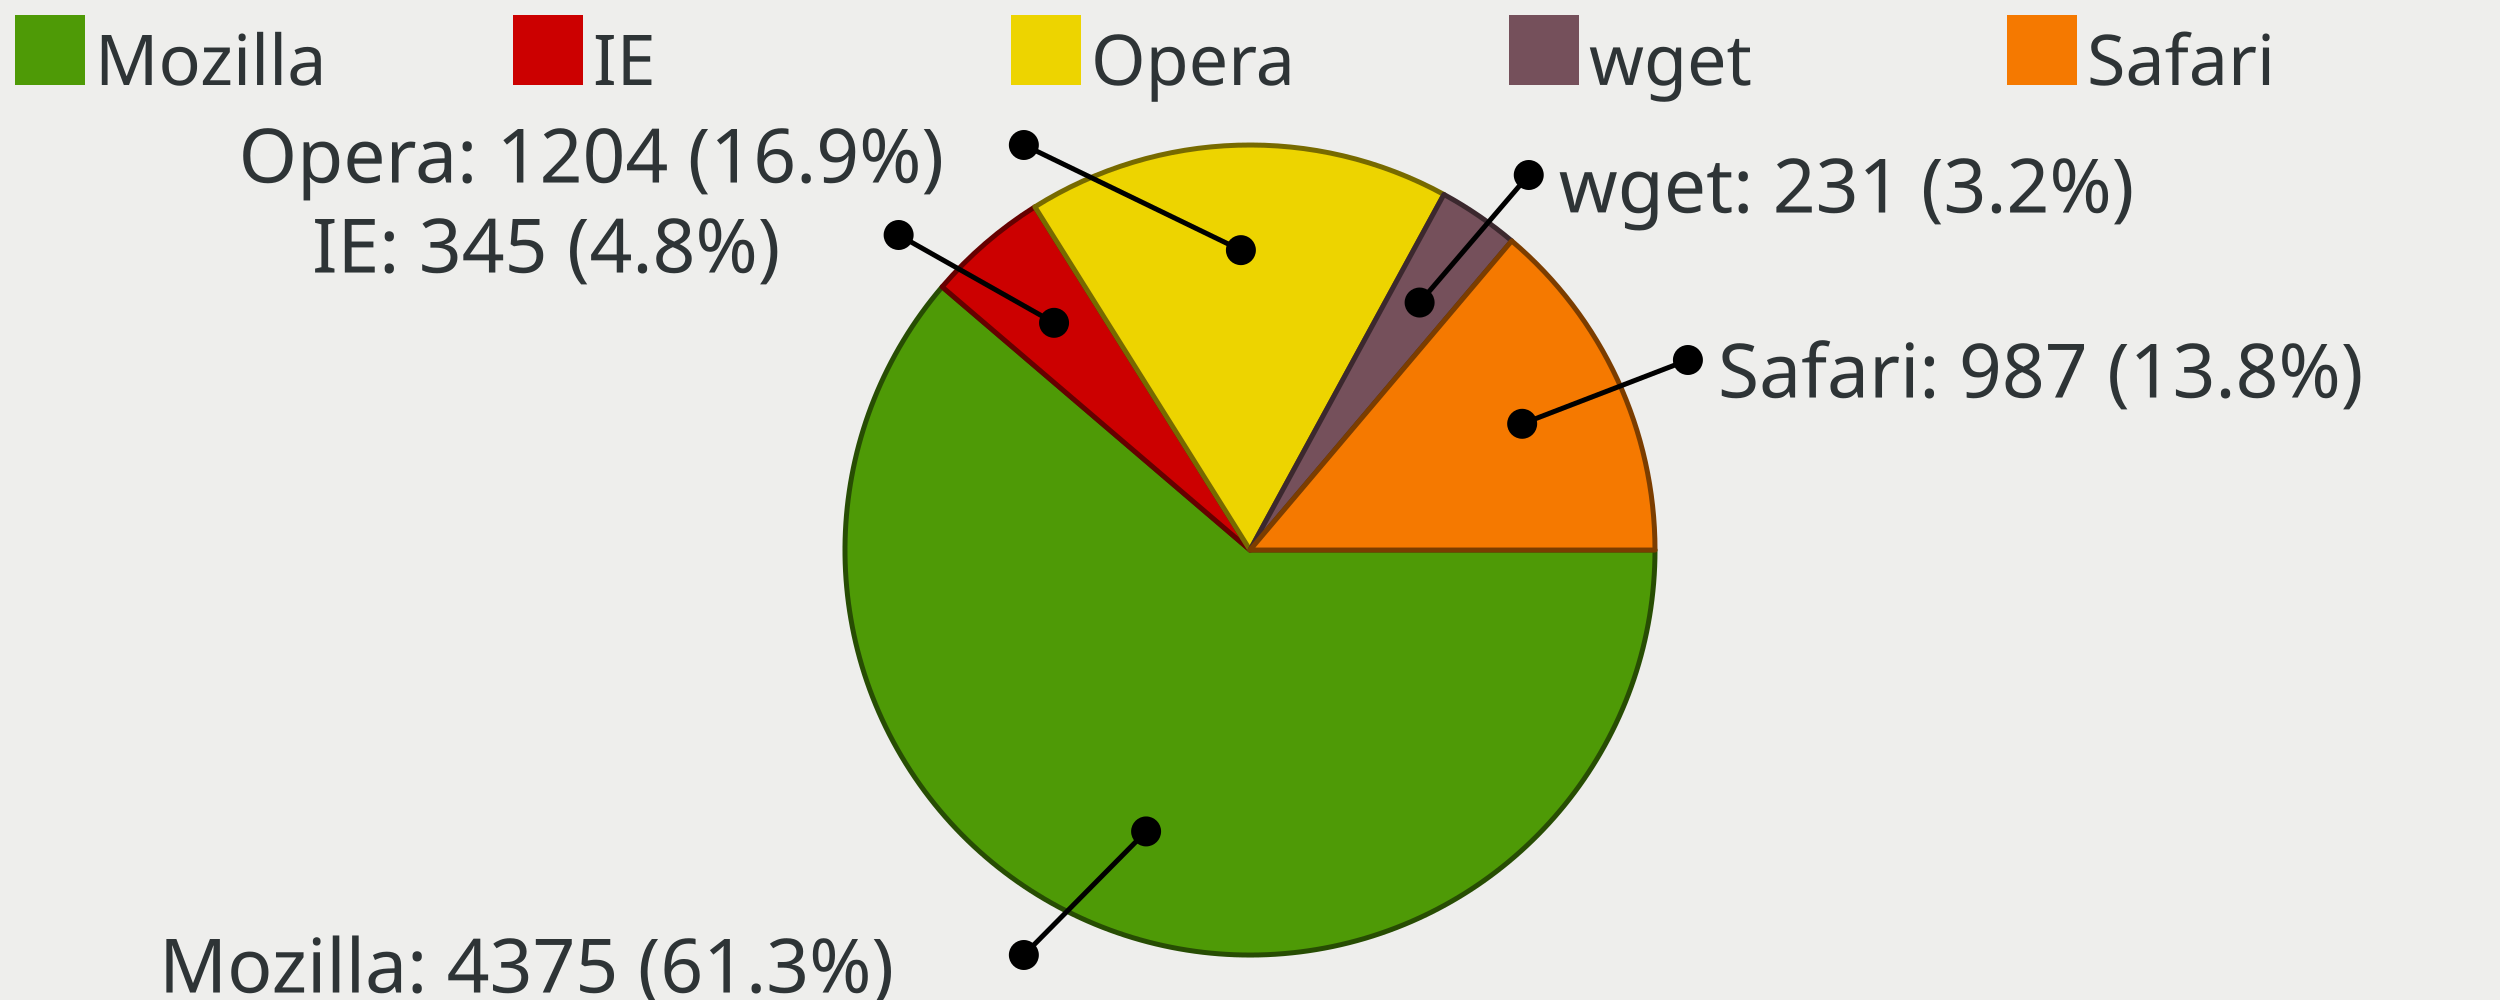
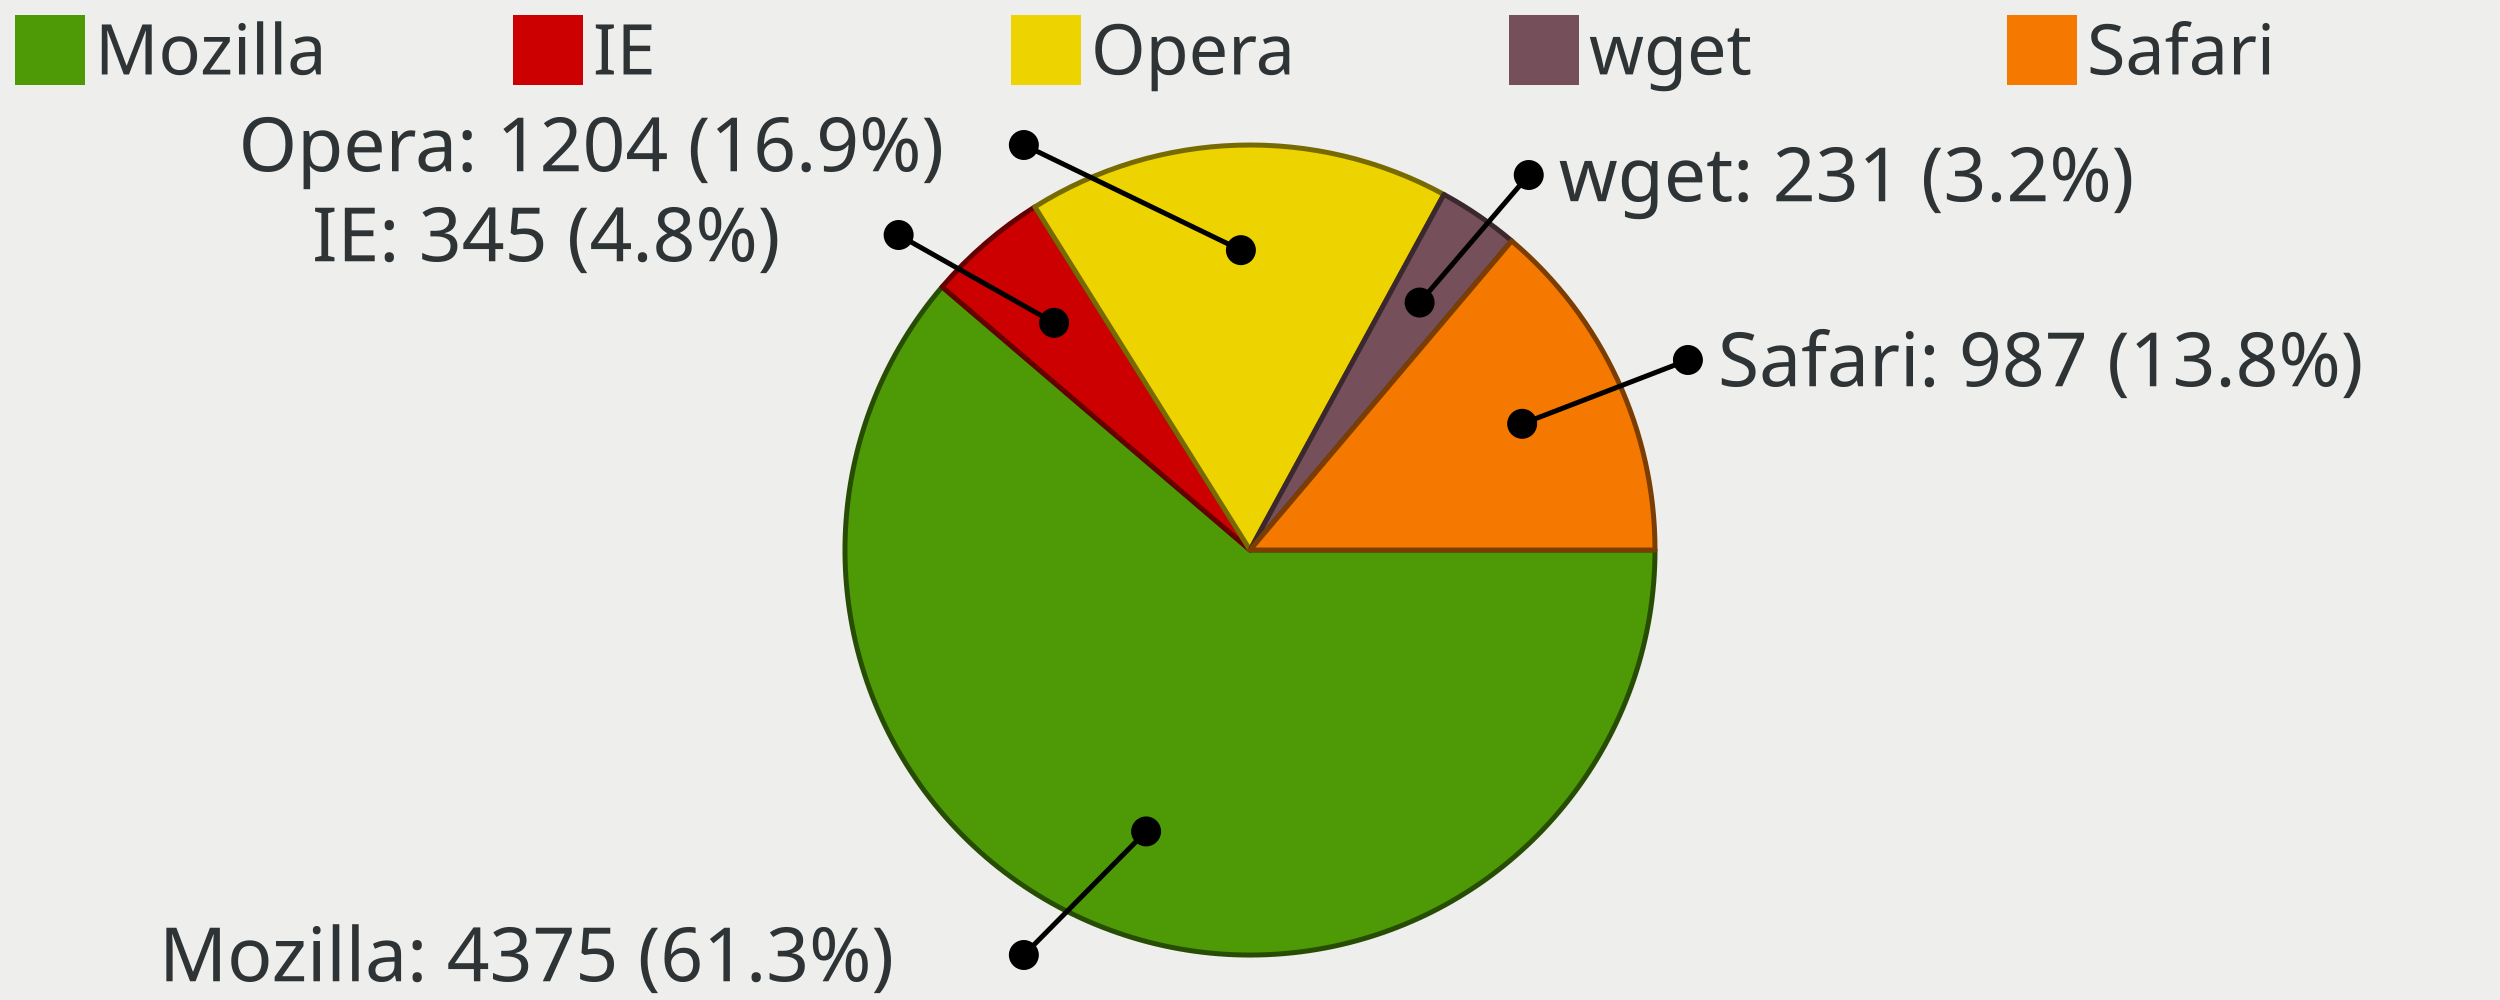
<svg xmlns="http://www.w3.org/2000/svg" width="500" height="200" version="1.0" id="ezcGraph">
  <defs />
  <g id="ezcGraphChart" color-rendering="optimizeQuality" shape-rendering="geometricPrecision" text-rendering="optimizeLegibility">
    <path d=" M 0,200 L 0,0 L 500,0 L 500,200 L 0,200 z " style="fill: #eeeeec; fill-opacity: 1.00; stroke: none;" id="ezcGraphPolygon_1" />
    <path d=" M 0,20 L 0,0 L 500,0 L 500,20 L 0,20 z " style="fill: #000000; fill-opacity: 0.00; stroke: none;" id="ezcGraphPolygon_2" />
    <path d=" M 3,17 L 3,3 L 17,3 L 17,17 L 3,17 z " style="fill: #4e9a06; fill-opacity: 1.00; stroke: none;" id="ezcGraphPolygon_3" />
    <path d=" M 102.6,17 L 102.6,3 L 116.6,3 L 116.6,17 L 102.6,17 z " style="fill: #cc0000; fill-opacity: 1.00; stroke: none;" id="ezcGraphPolygon_5" />
    <path d=" M 202.2,17 L 202.2,3 L 216.2,3 L 216.2,17 L 202.2,17 z " style="fill: #edd400; fill-opacity: 1.00; stroke: none;" id="ezcGraphPolygon_7" />
    <path d=" M 301.8,17 L 301.8,3 L 315.8,3 L 315.8,17 L 301.8,17 z " style="fill: #75505b; fill-opacity: 1.00; stroke: none;" id="ezcGraphPolygon_9" />
    <path d=" M 401.4,17 L 401.4,3 L 415.4,3 L 415.4,17 L 401.4,17 z " style="fill: #f57900; fill-opacity: 1.00; stroke: none;" id="ezcGraphPolygon_11" />
    <path d="M 250.00,110.00 L 331.00,110.00 A 81.00,81.00 0 1,1 188.43,57.37 z" style="fill: #4e9a06; fill-opacity: 1.00; stroke: none;" id="ezcGraphCircleSector_13" />
    <path d="M 250.00,110.00 L 331.00,110.00 A 81.00,81.00 0 1,1 188.43,57.37 z" style="fill: none; stroke: #274d03; stroke-width: 1; stroke-opacity: 1.00; stroke-linecap: round; stroke-linejoin: round;" id="ezcGraphCircleSector_14" />
    <path d="M 250.00,110.00 L 188.43,57.37 A 81.00,81.00 0 0,1 206.98,41.37 z" style="fill: #cc0000; fill-opacity: 1.00; stroke: none;" id="ezcGraphCircleSector_15" />
    <path d="M 250.00,110.00 L 188.43,57.37 A 81.00,81.00 0 0,1 206.98,41.37 z" style="fill: none; stroke: #660000; stroke-width: 1; stroke-opacity: 1.00; stroke-linecap: round; stroke-linejoin: round;" id="ezcGraphCircleSector_16" />
    <path d="M 250.00,110.00 L 206.98,41.37 A 81.00,81.00 0 0,1 288.78,38.89 z" style="fill: #edd400; fill-opacity: 1.00; stroke: none;" id="ezcGraphCircleSector_17" />
    <path d="M 250.00,110.00 L 206.98,41.37 A 81.00,81.00 0 0,1 288.78,38.89 z" style="fill: none; stroke: #776a00; stroke-width: 1; stroke-opacity: 1.00; stroke-linecap: round; stroke-linejoin: round;" id="ezcGraphCircleSector_18" />
    <path d="M 250.00,110.00 L 288.78,38.89 A 81.00,81.00 0 0,1 302.34,48.18 z" style="fill: #75505b; fill-opacity: 1.00; stroke: none;" id="ezcGraphCircleSector_19" />
    <path d="M 250.00,110.00 L 288.78,38.89 A 81.00,81.00 0 0,1 302.34,48.18 z" style="fill: none; stroke: #3b282e; stroke-width: 1; stroke-opacity: 1.00; stroke-linecap: round; stroke-linejoin: round;" id="ezcGraphCircleSector_20" />
    <path d="M 250.00,110.00 L 302.34,48.18 A 81.00,81.00 0 0,1 331.00,110.00 z" style="fill: #f57900; fill-opacity: 1.00; stroke: none;" id="ezcGraphCircleSector_21" />
    <path d="M 250.00,110.00 L 302.34,48.18 A 81.00,81.00 0 0,1 331.00,110.00 z" style="fill: none; stroke: #7b3d00; stroke-width: 1; stroke-opacity: 1.00; stroke-linecap: round; stroke-linejoin: round;" id="ezcGraphCircleSector_22" />
    <path d=" M 248.179,50.028 L 204.77,29" style="fill: none; stroke: #000000; stroke-width: 1; stroke-opacity: 1.00; stroke-linecap: round; stroke-linejoin: round;" id="ezcGraphLine_23" />
    <ellipse cx="248.179" cy="50.028" rx="3" ry="3" style="fill: #000000; fill-opacity: 1.00; stroke: none;" id="ezcGraphCircle_24" />
    <ellipse cx="204.77" cy="29" rx="3" ry="3" style="fill: #000000; fill-opacity: 1.00; stroke: none;" id="ezcGraphCircle_25" />
    <path d=" M 210.812,64.566 L 179.727,47" style="fill: none; stroke: #000000; stroke-width: 1; stroke-opacity: 1.00; stroke-linecap: round; stroke-linejoin: round;" id="ezcGraphLine_27" />
    <ellipse cx="210.812" cy="64.566" rx="3" ry="3" style="fill: #000000; fill-opacity: 1.00; stroke: none;" id="ezcGraphCircle_28" />
    <ellipse cx="179.727" cy="47" rx="3" ry="3" style="fill: #000000; fill-opacity: 1.00; stroke: none;" id="ezcGraphCircle_29" />
    <path d=" M 229.22,166.287 L 204.77,191" style="fill: none; stroke: #000000; stroke-width: 1; stroke-opacity: 1.00; stroke-linecap: round; stroke-linejoin: round;" id="ezcGraphLine_31" />
    <ellipse cx="229.22" cy="166.287" rx="3" ry="3" style="fill: #000000; fill-opacity: 1.00; stroke: none;" id="ezcGraphCircle_32" />
    <ellipse cx="204.77" cy="191" rx="3" ry="3" style="fill: #000000; fill-opacity: 1.00; stroke: none;" id="ezcGraphCircle_33" />
    <path d=" M 283.922,60.509 L 305.749,35" style="fill: none; stroke: #000000; stroke-width: 1; stroke-opacity: 1.00; stroke-linecap: round; stroke-linejoin: round;" id="ezcGraphLine_35" />
    <ellipse cx="283.922" cy="60.509" rx="3" ry="3" style="fill: #000000; fill-opacity: 1.00; stroke: none;" id="ezcGraphCircle_36" />
    <ellipse cx="305.749" cy="35" rx="3" ry="3" style="fill: #000000; fill-opacity: 1.00; stroke: none;" id="ezcGraphCircle_37" />
    <path d=" M 304.433,84.761 L 337.584,72" style="fill: none; stroke: #000000; stroke-width: 1; stroke-opacity: 1.00; stroke-linecap: round; stroke-linejoin: round;" id="ezcGraphLine_39" />
    <ellipse cx="304.433" cy="84.761" rx="3" ry="3" style="fill: #000000; fill-opacity: 1.00; stroke: none;" id="ezcGraphCircle_40" />
    <ellipse cx="337.584" cy="72" rx="3" ry="3" style="fill: #000000; fill-opacity: 1.00; stroke: none;" id="ezcGraphCircle_41" />
-     <text id="ezcGraphTextBox_4" x="19" text-length="51.94px" y="17" style="font-size: 14px; font-family: sans-serif; fill: #2e3436; fill-opacity: 1.00; stroke: none;">Mozilla</text>
-     <text id="ezcGraphTextBox_6" x="118.6" text-length="14.84px" y="17" style="font-size: 14px; font-family: sans-serif; fill: #2e3436; fill-opacity: 1.00; stroke: none;">IE</text>
-     <text id="ezcGraphTextBox_8" x="218.2" text-length="37.1px" y="17" style="font-size: 14px; font-family: sans-serif; fill: #2e3436; fill-opacity: 1.00; stroke: none;">Opera</text>
-     <text id="ezcGraphTextBox_10" x="317.8" text-length="29.68px" y="17" style="font-size: 14px; font-family: sans-serif; fill: #2e3436; fill-opacity: 1.00; stroke: none;">wget</text>
-     <text id="ezcGraphTextBox_12" x="417.4" text-length="44.52px" y="17" style="font-size: 14px; font-family: sans-serif; fill: #2e3436; fill-opacity: 1.00; stroke: none;">Safari</text>
-     <text id="ezcGraphTextBox_26" x="47.72" text-length="151.05px" y="36.5" style="font-size: 15px; font-family: sans-serif; fill: #2e3436; fill-opacity: 1.00; stroke: none;">Opera: 1204 (16.9%)</text>
-     <text id="ezcGraphTextBox_30" x="62.427" text-length="111.3px" y="54.5" style="font-size: 15px; font-family: sans-serif; fill: #2e3436; fill-opacity: 1.00; stroke: none;">IE: 345 (4.8%)</text>
-     <text id="ezcGraphTextBox_34" x="31.82" text-length="166.95px" y="198.5" style="font-size: 15px; font-family: sans-serif; fill: #2e3436; fill-opacity: 1.00; stroke: none;">Mozilla: 4375 (61.3%)</text>
-     <text id="ezcGraphTextBox_38" x="311.749" text-length="127.2px" y="42.5" style="font-size: 15px; font-family: sans-serif; fill: #2e3436; fill-opacity: 1.00; stroke: none;">wget: 231 (3.2%)</text>
-     <text id="ezcGraphTextBox_42" x="343.584" text-length="151.05px" y="79.5" style="font-size: 15px; font-family: sans-serif; fill: #2e3436; fill-opacity: 1.00; stroke: none;">Safari: 987 (13.8%)</text>
+     <text id="ezcGraphTextBox_4" x="19" text-length="51.94px" y="14.9" style="font-size: 14px; font-family: sans-serif; fill: #2e3436; fill-opacity: 1.00; stroke: none;">Mozilla</text>
+     <text id="ezcGraphTextBox_6" x="118.6" text-length="14.84px" y="14.9" style="font-size: 14px; font-family: sans-serif; fill: #2e3436; fill-opacity: 1.00; stroke: none;">IE</text>
+     <text id="ezcGraphTextBox_8" x="218.2" text-length="37.1px" y="14.9" style="font-size: 14px; font-family: sans-serif; fill: #2e3436; fill-opacity: 1.00; stroke: none;">Opera</text>
+     <text id="ezcGraphTextBox_10" x="317.8" text-length="29.68px" y="14.9" style="font-size: 14px; font-family: sans-serif; fill: #2e3436; fill-opacity: 1.00; stroke: none;">wget</text>
+     <text id="ezcGraphTextBox_12" x="417.4" text-length="44.52px" y="14.9" style="font-size: 14px; font-family: sans-serif; fill: #2e3436; fill-opacity: 1.00; stroke: none;">Safari</text>
+     <text id="ezcGraphTextBox_26" x="47.72" text-length="151.05px" y="34.25" style="font-size: 15px; font-family: sans-serif; fill: #2e3436; fill-opacity: 1.00; stroke: none;">Opera: 1204 (16.9%)</text>
+     <text id="ezcGraphTextBox_30" x="62.427" text-length="111.3px" y="52.25" style="font-size: 15px; font-family: sans-serif; fill: #2e3436; fill-opacity: 1.00; stroke: none;">IE: 345 (4.8%)</text>
+     <text id="ezcGraphTextBox_34" x="31.82" text-length="166.95px" y="196.25" style="font-size: 15px; font-family: sans-serif; fill: #2e3436; fill-opacity: 1.00; stroke: none;">Mozilla: 4375 (61.3%)</text>
+     <text id="ezcGraphTextBox_38" x="311.749" text-length="127.2px" y="40.25" style="font-size: 15px; font-family: sans-serif; fill: #2e3436; fill-opacity: 1.00; stroke: none;">wget: 231 (3.2%)</text>
+     <text id="ezcGraphTextBox_42" x="343.584" text-length="151.05px" y="77.25" style="font-size: 15px; font-family: sans-serif; fill: #2e3436; fill-opacity: 1.00; stroke: none;">Safari: 987 (13.8%)</text>
  </g>
</svg>
